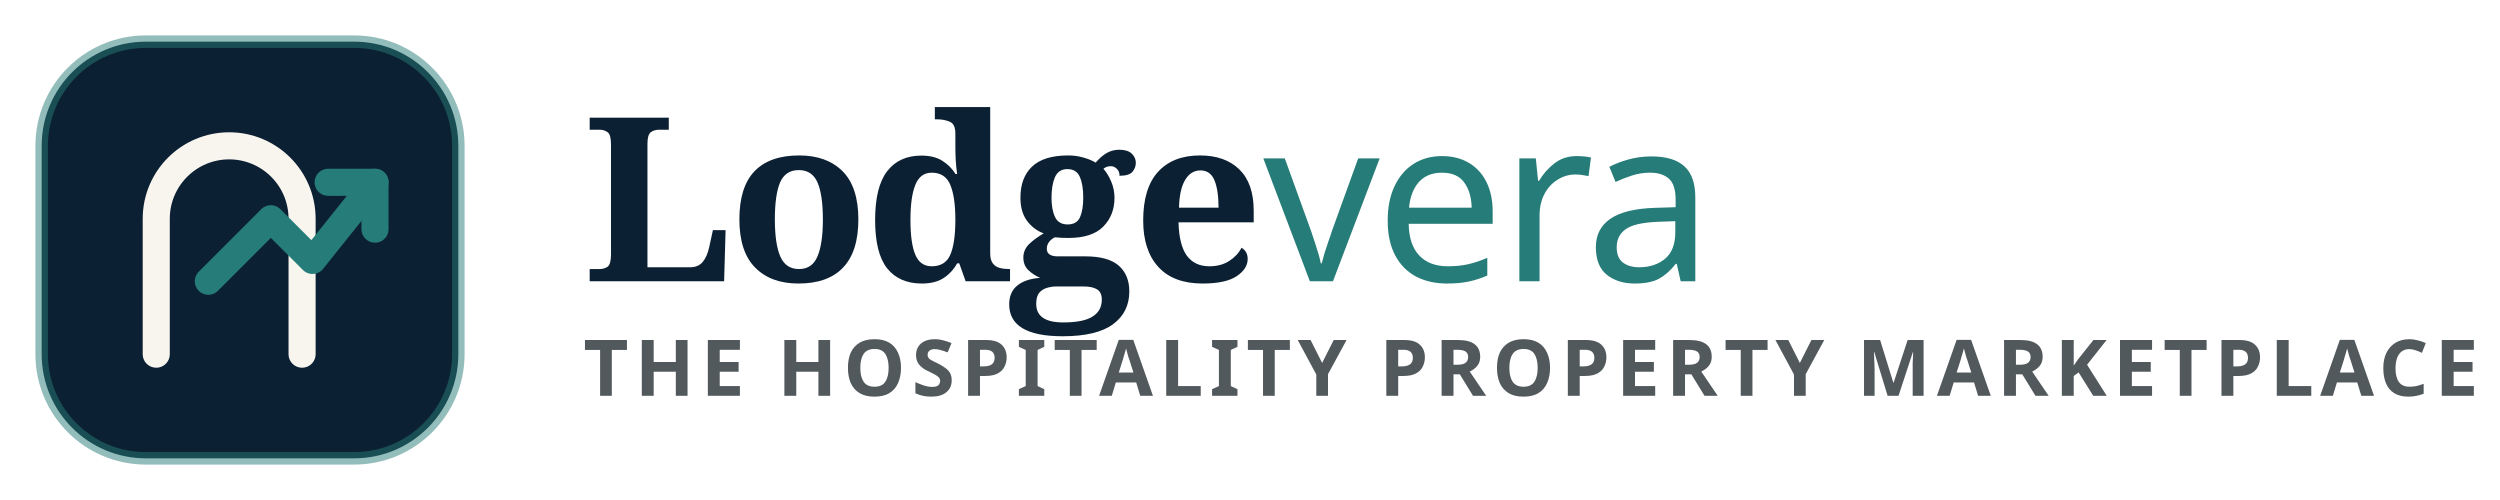
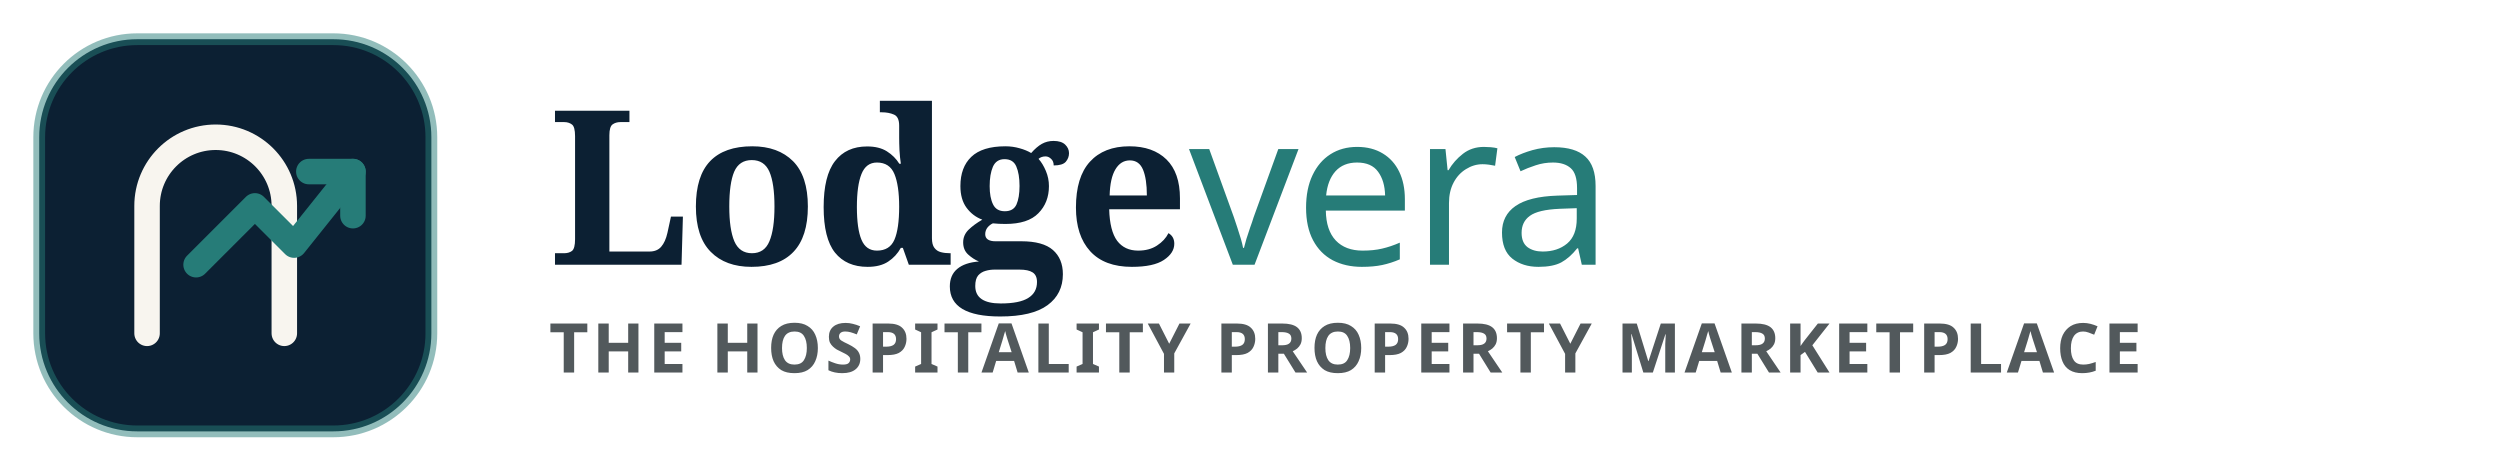
- <svg xmlns="http://www.w3.org/2000/svg" viewBox="0 0 240 48" fill="none">
+ <svg xmlns="http://www.w3.org/2000/svg" viewBox="0 0 255 48" fill="none">
  <g transform="translate(4, 4)">
    <rect width="40" height="40" rx="10" fill="#0C2033" stroke="#267C78" stroke-width="1.2" stroke-opacity="0.5" />
    <path d="M11 30V17C11 13.134 14.134 10 18 10C21.866 10 25 13.134 25 17V30" stroke="#F8F5EF" stroke-width="2.6" stroke-linecap="round" />
    <path d="M16 23L22 17L26 21L32 13.5" stroke="#267C78" stroke-width="2.6" stroke-linecap="round" stroke-linejoin="round" />
    <path d="M27.5 13.5H32V18" stroke="#267C78" stroke-width="2.6" stroke-linecap="round" stroke-linejoin="round" />
  </g>
  <text x="56" y="27" font-family="Playfair Display, Georgia, serif" font-weight="700" font-size="22" fill="#0C2033" letter-spacing="-0.02em">Lodge<tspan font-family="Plus Jakarta Sans, sans-serif" font-weight="300" fill="#267C78" dx="0">vera</tspan>
  </text>
-   <text x="56" y="38" font-family="Plus Jakarta Sans, sans-serif" font-weight="700" font-size="7.5" fill="#182126" letter-spacing="0.08em" opacity="0.75">THE HOSPITALITY PROPERTY MARKETPLACE</text>
+   <text x="56" y="38" font-family="Plus Jakarta Sans, sans-serif" font-weight="700" font-size="7" fill="#182126" letter-spacing="0.05em" opacity="0.75">THE HOSPITALITY PROPERTY MARKETPLACE</text>
</svg>
